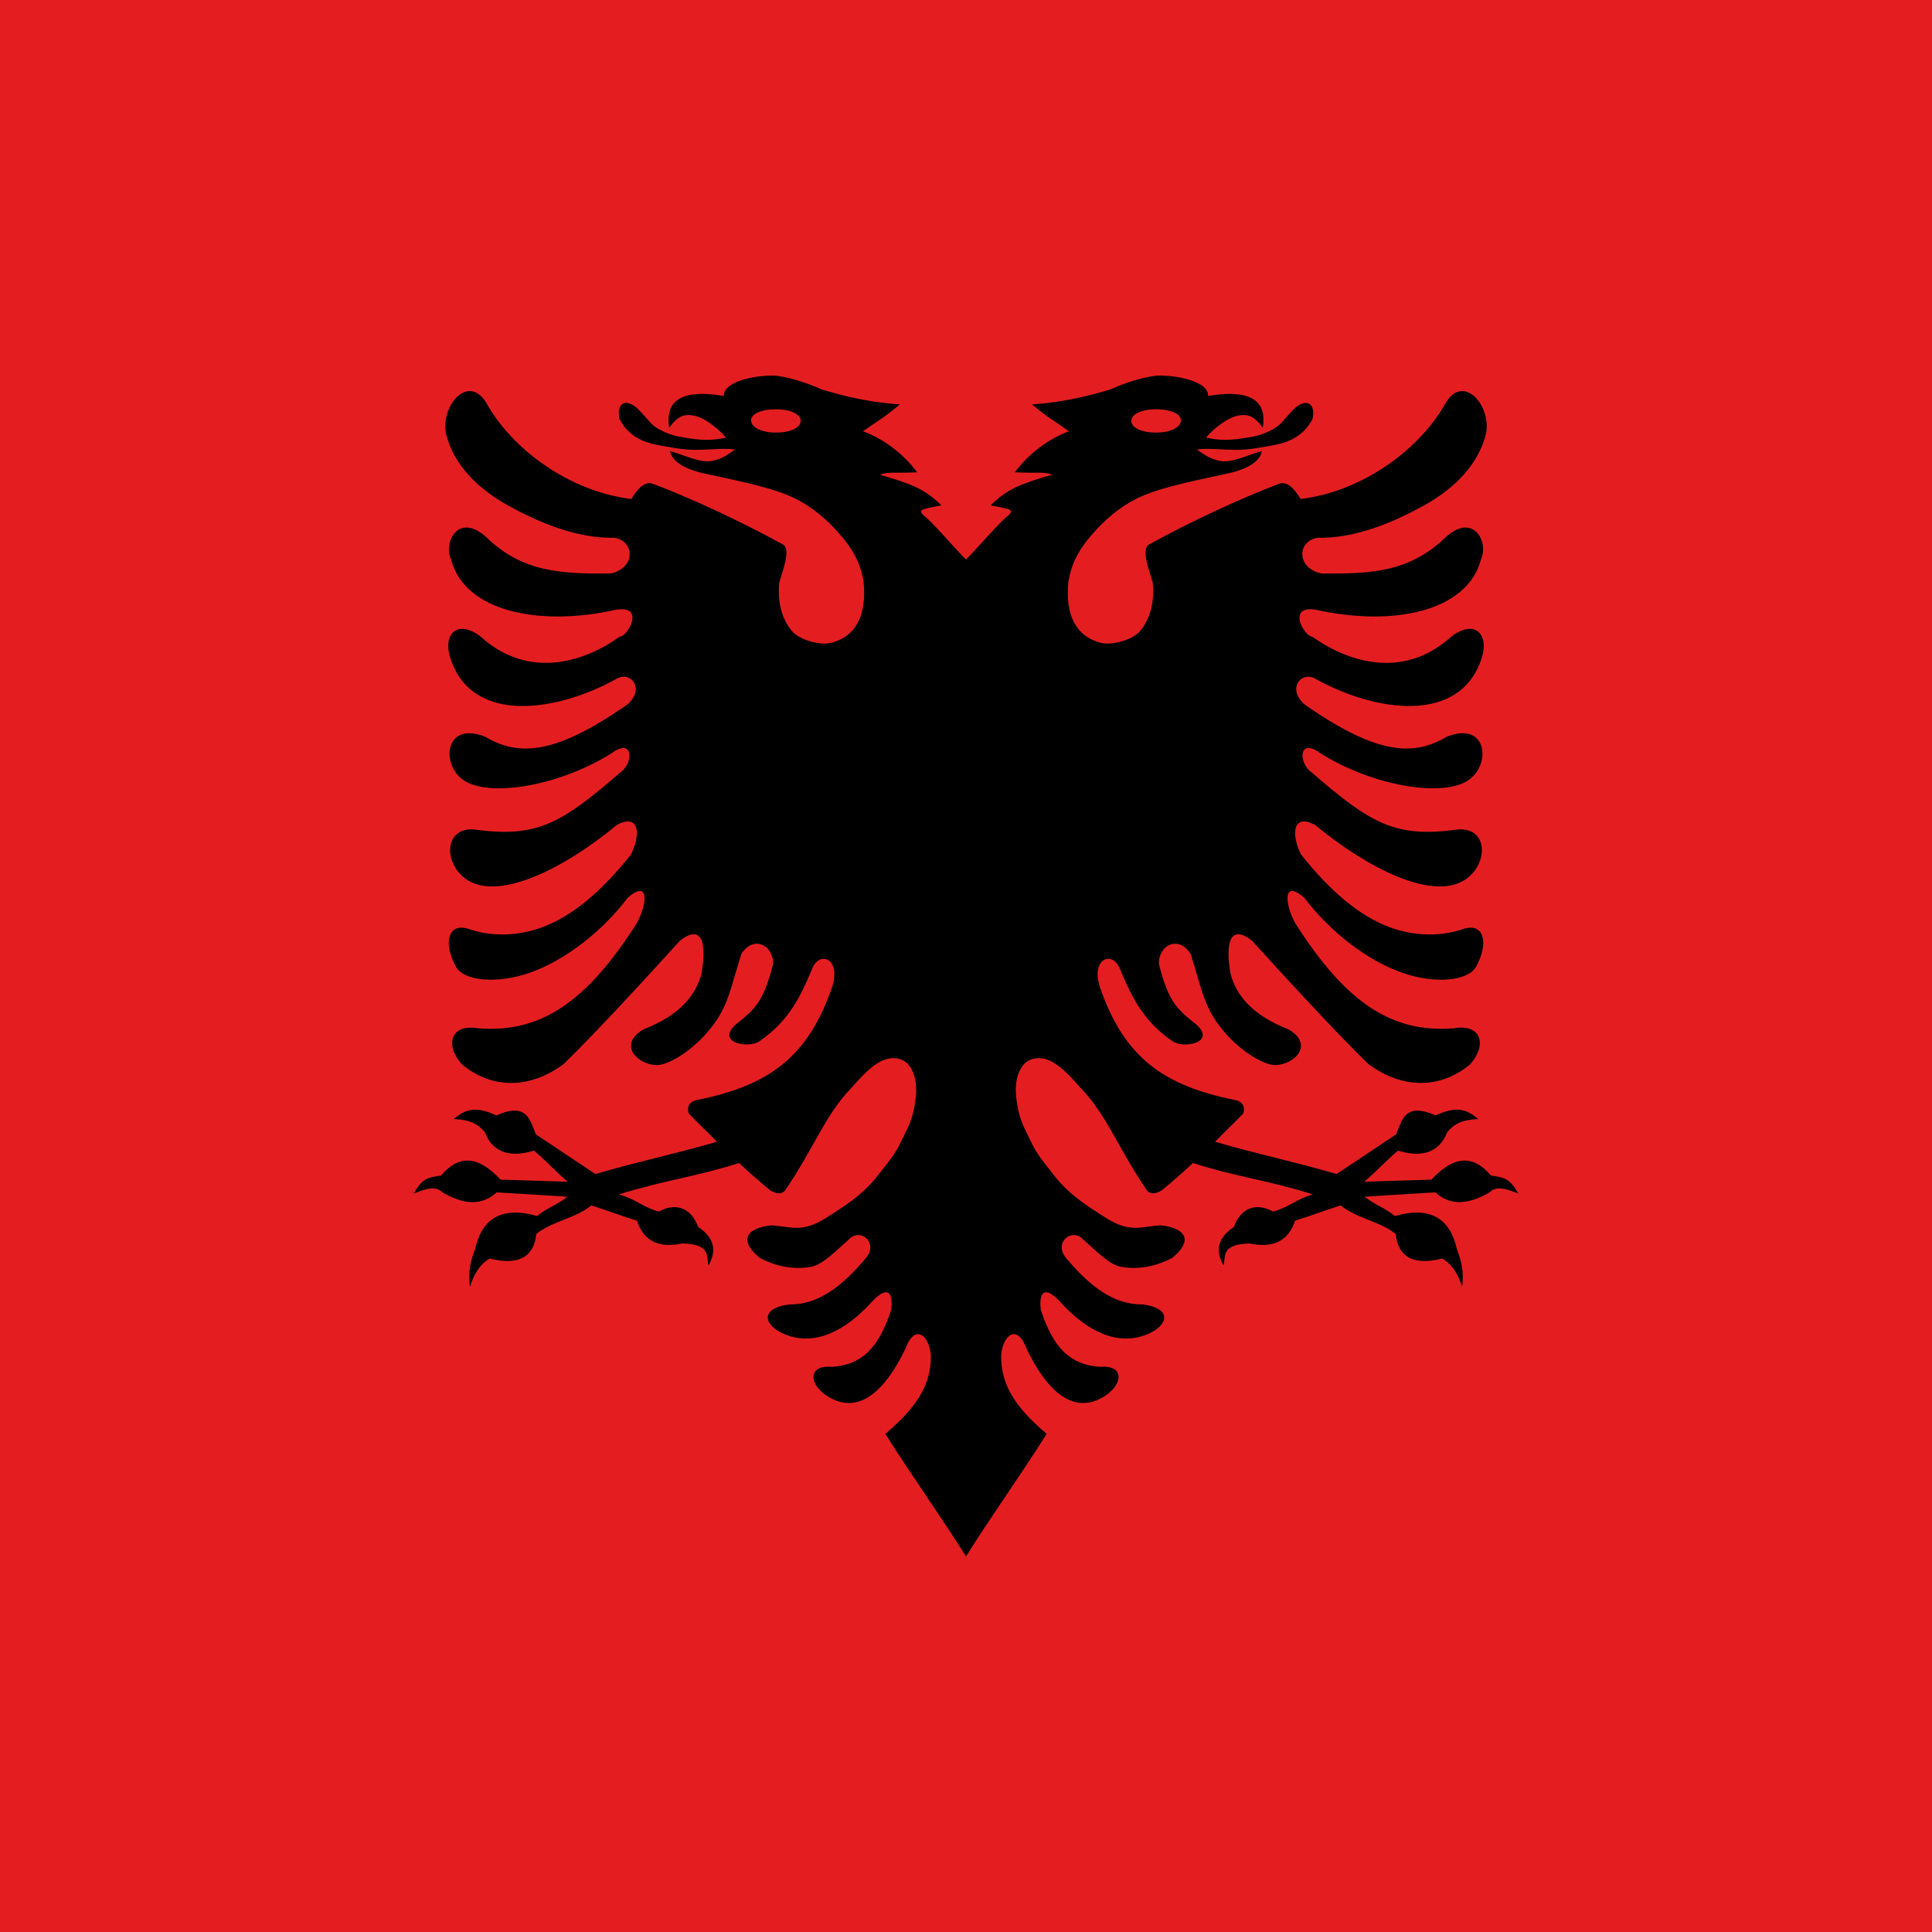
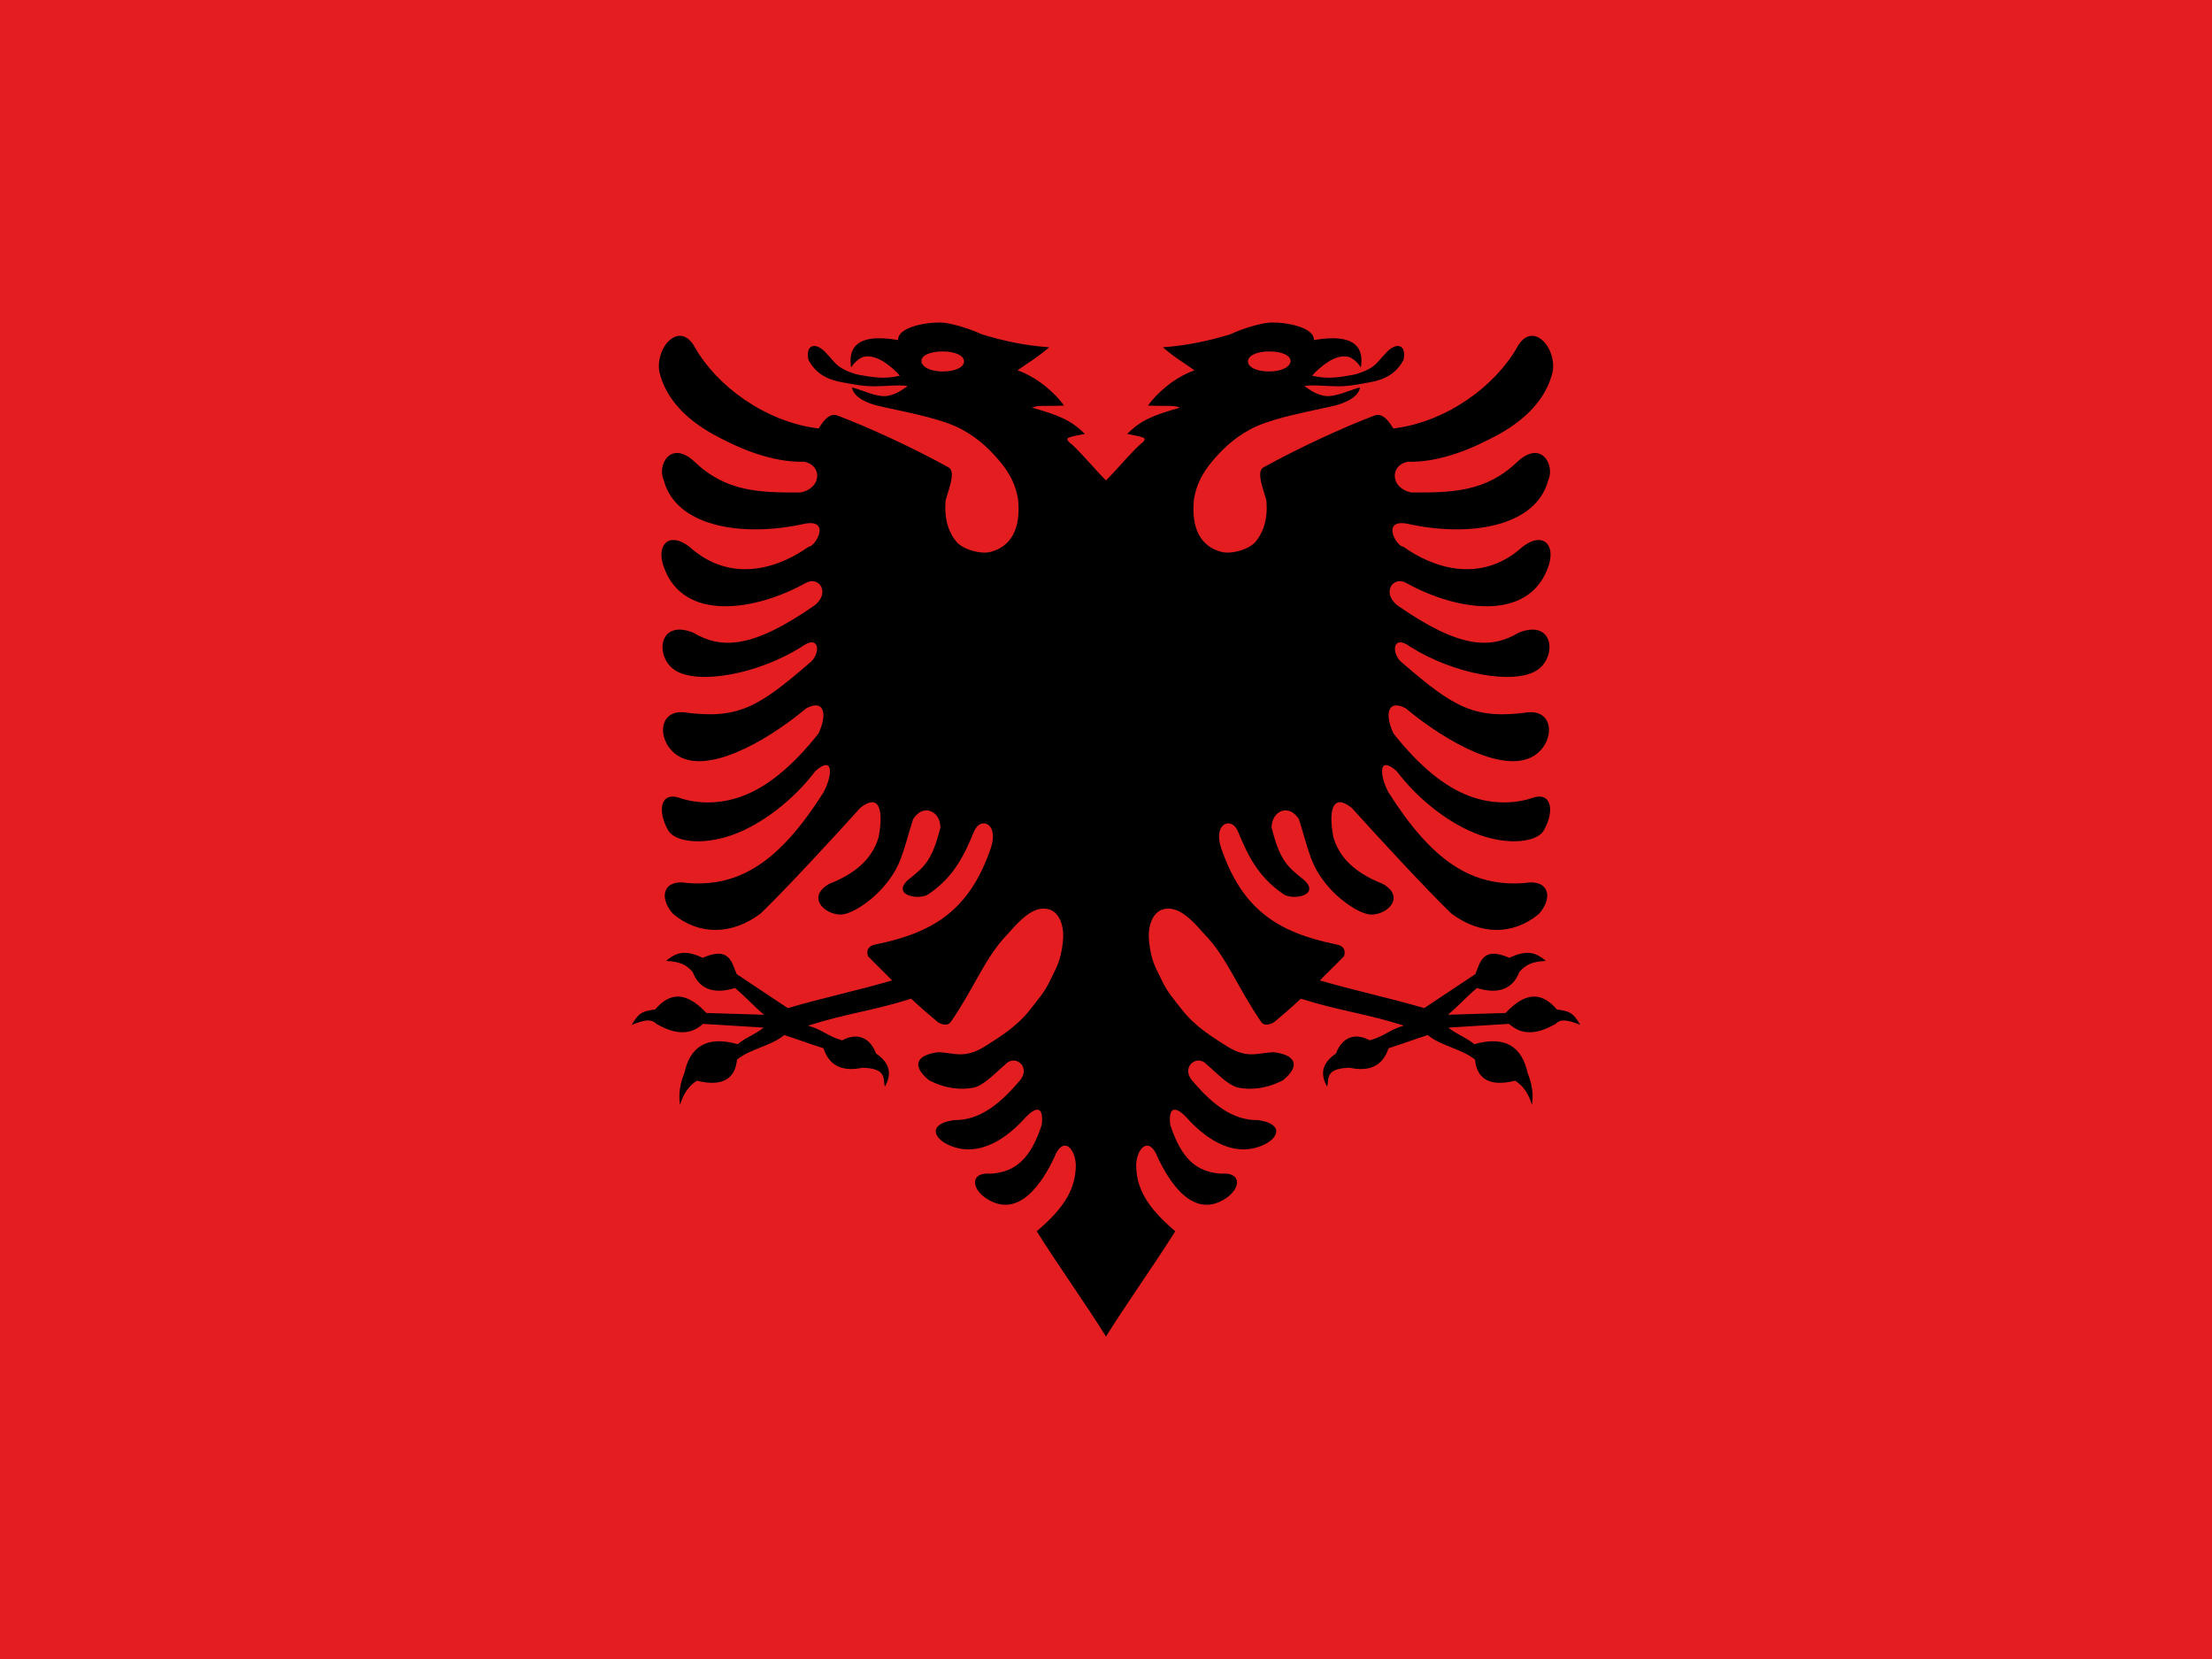
- <svg xmlns="http://www.w3.org/2000/svg" xmlns:xlink="http://www.w3.org/1999/xlink" height="512" width="512">
-   <path fill="#e41e20" d="M0 0h512v512H0z" />
-   <path id="a" d="M204.896 99.537c-4.978-.084-13.24 1.587-13.056 5.408-13.867-2.376-15.31 3.35-14.496 8.448 1.32-2.023 2.926-3.12 4.16-3.328 1.85-.307 3.784.29 5.76 1.504 1.976 1.213 4.153 3.17 5.12 4.383-4.894 1.17-8.675.415-12.512-.256-1.89-.33-4.538-1.395-6.112-2.496-1.573-1.1-2.07-2.137-4.544-4.67-2.918-2.99-6.023-2.148-5.056 2.495 2.238 4.312 5.977 6.235 10.688 7.008 2.267.372 5.645 1.18 9.472 1.184 3.828.004 8.126-.553 10.464-.064-1.404.882-2.994 2.402-6.144 3.008-3.203.617-8.072-1.904-11.04-2.59.377 2.496 3.527 4.83 9.728 6.047 10.19 2.22 18.658 3.905 24.256 6.944 5.598 3.04 9.128 6.844 11.648 9.825 5.017 5.932 5.28 10.486 5.6 11.488 1.032 9.478-2.272 14.81-8.416 16.448-3.07.82-8.527-.723-10.528-3.07-2-2.35-3.946-6.385-3.392-12.705.54-2.48 3.375-8.938.96-10.272-11.122-6.147-24.628-12.364-34.4-16.064-2.67-1.012-4.87 2.618-5.728 4.03-16.6-2.02-31.566-13.254-38.304-25.215-4.588-8.146-12.15.017-10.88 7.712 2.053 8.59 8.597 14.8 16.448 19.2 8.06 4.437 18.13 8.803 28.32 8.576 5.49 1.04 5.436 8.14-1.152 9.472-12.882.082-23.16-.24-32.864-9.6-7.36-6.72-11.503 1.287-9.376 5.824 3.606 13.985 23.56 17.902 43.744 13.375 7.817-1.294 3.136 7.082.928 7.168-8.434 6.048-23.534 11.965-36.832-.064-6.085-4.66-10.2-.744-7.936 5.983 5.9 17.54 28.47 13.855 43.968 5.216 3.99-2.224 7.61 2.95 2.752 6.88-19.272 13.465-28.907 13.618-37.6 8.447-10.882-4.292-11.84 7.78-5.376 11.744 7.185 4.41 25.467 1.104 38.88-7.327 5.75-4.275 6.01 2.41 2.368 5.056-15.917 13.755-22.19 17.378-38.784 15.135-8.228-.64-8.104 9.503-1.632 13.472 8.837 5.42 26.095-3.576 39.488-14.688 5.638-3.013 6.564 1.927 3.776 7.775C159.08 236.71 151.4 242.798 144 245.617c-7.4 2.82-14.515 2.37-19.552.64-6.144-2.11-6.914 4.274-3.52 10.08 2.047 3.5 10.527 4.62 19.68 1.376 9.154-3.245 18.98-10.857 25.728-19.776 5.87-5.14 5.14 1.765 2.464 6.624-13.51 21.36-25.868 29.283-42.144 27.937-7.216-1.226-8.855 4.386-4.256 9.568 8.077 6.698 18.176 6.488 27.008-.128 7.853-7.57 22.874-23.873 30.752-32.61 5.552-4.424 7.325-.06 5.696 8.93-1.48 5.148-5.19 10.57-15.296 14.527-6.904 3.94-1.72 9.372 3.456 9.472 2.848.056 8.632-3.273 13.056-8.255 5.82-6.554 6.167-10.954 9.376-21.15 3.032-4.972 8.448-2.652 8.448 2.56-2.597 10.213-4.83 12.045-10.08 16.223-5.022 4.715 3.498 6.287 6.368 4.352 8.305-5.598 11.337-12.84 14.112-19.424 2.003-4.753 7.814-2.448 5.12 5.313-6.437 18.547-17.014 25.85-35.52 29.6-1.875.333-3.02 1.44-2.368 3.616 2.484 2.577 4.973 4.917 7.456 7.487-11.443 3.33-20.74 5.203-32.192 8.544-5.618-3.683-10.157-6.808-15.776-10.495-1.48-3.463-2.172-8.75-10.464-5.024-5.618-2.594-8.21-1.642-11.328.96 4.5.17 6.46 1.374 8.224 3.425 2.304 6.068 7.618 6.655 13.056 4.928 3.538 2.98 5.423 5.267 8.96 8.256-6.604-.227-11.205-.344-17.792-.545-6.288-6.75-11.307-6.382-15.808-1.088-3.43.527-4.884.6-7.232 4.768 3.692-1.515 6.014-1.97 7.616-.32 6.686 3.876 11.053 3.01 14.368 0 6.45.395 12.262.73 18.72 1.152-2.372 2.017-5.628 3.086-8 5.12-9.687-2.77-14.743.96-16.448 8.865-1.298 3.19-1.906 6.475-1.344 9.888.938-3.122 2.445-5.806 5.216-7.488 8.635 2.193 11.88-1.332 12.352-6.496 4.162-3.396 10.438-4.145 14.592-7.584 4.857 1.554 7.205 2.517 12.096 4.064 1.74 5.284 5.674 7.377 12.064 6.016 7.606.238 6.264 3.36 6.88 5.856 2.022-3.586 1.965-7.072-2.72-10.24-1.704-4.63-5.48-6.738-10.432-4.064-4.66-1.323-5.885-3.225-10.528-4.544 11.744-3.743 20.074-4.586 31.808-8.32 2.938 2.77 5.265 4.76 8.224 7.232 1.56.93 3.052 1.165 3.968 0 7.353-10.643 10.637-20.023 17.472-27.04 2.61-2.904 5.91-6.822 9.568-7.776 1.83-.478 4.072-.187 5.504 1.376 1.432 1.562 2.557 4.44 2.08 8.736-.684 6.165-2.174 8.112-3.904 11.808-1.73 3.696-3.843 5.97-6.016 8.8-4.345 5.66-10.078 8.955-13.472 11.168-6.786 4.425-9.657 2.488-14.912 2.207-6.792.764-8.6 4.072-3.04 8.64 5.197 2.705 9.868 3.04 13.664 2.337 3.26-.602 7.074-4.81 9.792-7.072 3.06-3.534 8.132.658 4.672 4.768-6.286 7.47-12.568 12.395-20.32 12.288-8.145 1.098-6.622 5.674-1.216 7.905 9.73 4.016 18.514-3.505 22.976-8.448 3.443-3.766 5.89-3.913 5.28 1.92-3.418 10.562-8.088 14.64-15.712 15.168-6.183-.574-6.25 4.2-1.728 7.424 10.302 7.13 17.763-5.013 21.248-12.353 2.484-6.62 6.294-3.472 6.688 1.984.052 7.292-3.242 13.244-12.064 20.705 6.75 10.754 14.618 21.692 21.376 32.48l20.485-228.153-20.48-36.047c-2.133-1.97-9.346-10.468-11.23-11.648-.69-.734-1.107-1.253-.097-1.632.976-.366 3.262-.776 4.8-1.056-4.344-4.352-8.066-5.747-16.29-8.128 2.005-.854 3.954-.357 9.857-.64-2.343-3.327-7.577-8.422-14.336-10.88 4.463-3.173 5.332-3.386 9.76-7.104-7.667-.544-14.214-2.005-20.8-4-4.165-1.948-9.95-3.6-12.77-3.648zm.737 8.928c4.05 0 6.56 1.39 6.56 3.072 0 1.713-2.51 3.104-6.56 3.104-4.035 0-6.592-1.517-6.592-3.23 0-1.684 2.558-2.945 6.593-2.945z" />
-   <use height="100%" width="100%" xlink:href="#a" transform="matrix(-1 0 0 1 512 0)" />
+ <svg xmlns="http://www.w3.org/2000/svg" xmlns:xlink="http://www.w3.org/1999/xlink" height="480" width="640">
+   <path fill="#e41e20" d="M0 0h640v480H0z" />
+   <path id="a" d="M272.09 93.316c-4.667-.08-12.413 1.488-12.24 5.07-13-2.228-14.354 3.142-13.59 7.92 1.237-1.896 2.743-2.926 3.9-3.12 1.734-.288 3.548.272 5.4 1.41 1.853 1.138 3.894 2.974 4.8 4.11-4.588 1.097-8.133.39-11.73-.24-1.773-.31-4.254-1.308-5.73-2.34-1.475-1.033-1.94-2.004-4.26-4.38-2.735-2.8-5.647-2.013-4.74 2.34 2.098 4.042 5.603 5.845 10.02 6.57 2.126.35 5.292 1.106 8.88 1.11 3.59.004 7.618-.52 9.81-.06-1.317.827-2.807 2.252-5.76 2.82-3.002.577-7.567-1.786-10.35-2.43.354 2.34 3.307 4.53 9.12 5.67 9.554 2.08 17.492 3.66 22.74 6.51 5.248 2.85 8.557 6.415 10.92 9.21 4.703 5.56 4.95 9.83 5.25 10.77.968 8.885-2.13 13.884-7.89 15.42-2.88.768-7.994-.678-9.87-2.88-1.875-2.2-3.7-5.985-3.18-11.91.506-2.325 3.164-8.38.9-9.63-10.427-5.763-23.09-11.59-32.25-15.06-2.503-.948-4.566 2.455-5.37 3.78-15.562-1.895-29.594-12.426-35.91-23.64-4.3-7.637-11.39.016-10.2 7.23 1.925 8.052 8.06 13.874 15.42 18 7.555 4.16 16.998 8.253 26.55 8.04 5.147.974 5.096 7.632-1.08 8.88-12.077.077-21.712-.225-30.81-9-6.9-6.3-10.784 1.207-8.79 5.46 3.38 13.112 22.086 16.784 41.01 12.54 7.328-1.213 2.94 6.64.87 6.72-7.907 5.67-22.063 11.217-34.53-.06-5.705-4.368-9.562-.696-7.44 5.61 5.532 16.442 26.692 12.99 41.22 4.89 3.74-2.084 7.133 2.765 2.58 6.45-18.067 12.624-27.1 12.768-35.25 7.92-10.202-4.024-11.1 7.293-5.04 11.01 6.736 4.132 23.876 1.034 36.45-6.87 5.39-4.008 5.635 2.26 2.22 4.74-14.922 12.896-20.804 16.292-36.36 14.19-7.713-.6-7.598 8.91-1.53 12.63 8.285 5.08 24.464-3.353 37.02-13.77 5.285-2.824 6.153 1.807 3.54 7.29-7.672 9.68-14.873 15.387-21.81 18.03-6.936 2.643-13.608 2.222-18.33.6-5.76-1.98-6.482 4.007-3.3 9.45 1.92 3.28 9.87 4.332 18.45 1.29 8.582-3.043 17.795-10.18 24.12-18.54 5.504-4.82 4.82 1.654 2.31 6.21-12.666 20.024-24.25 27.452-39.51 26.19-6.765-1.15-8.302 4.112-3.99 8.97 7.572 6.28 17.04 6.082 25.32-.12 7.362-7.098 21.445-22.38 28.83-30.57 5.205-4.15 6.867-.06 5.34 8.37-1.388 4.826-4.865 9.91-14.34 13.62-6.472 3.694-1.612 8.785 3.24 8.88 2.67.05 8.092-3.07 12.24-7.74 5.457-6.145 5.782-10.27 8.79-19.83 2.843-4.66 7.92-2.486 7.92 2.4-2.435 9.576-4.527 11.293-9.45 15.21-4.708 4.42 3.28 5.894 5.97 4.08 7.786-5.25 10.63-12.037 13.23-18.21 1.878-4.456 7.325-2.296 4.8 4.98-6.034 17.388-15.95 24.234-33.3 27.75-1.758.312-2.83 1.35-2.22 3.39 2.33 2.417 4.662 4.61 6.99 7.02-10.728 3.123-19.444 4.878-30.18 8.01-5.267-3.453-9.522-6.383-14.79-9.84-1.39-3.247-2.036-8.203-9.81-4.71-5.267-2.433-7.697-1.54-10.62.9 4.22.157 6.056 1.287 7.71 3.21 2.16 5.69 7.14 6.24 12.24 4.62 3.317 2.794 5.084 4.938 8.4 7.74-6.19-.212-10.504-.322-16.68-.51-5.895-6.33-10.6-5.983-14.82-1.02-3.216.494-4.58.564-6.78 4.47 3.46-1.42 5.64-1.846 7.14-.3 6.268 3.634 10.362 2.823 13.47 0 6.047.37 11.496.683 17.55 1.08-2.224 1.89-5.276 2.893-7.5 4.8-9.082-2.598-13.822.9-15.42 8.31-1.217 2.992-1.787 6.07-1.26 9.27.88-2.926 2.293-5.442 4.89-7.02 8.095 2.057 11.14-1.248 11.58-6.09 3.902-3.183 9.786-3.885 13.68-7.11 4.553 1.458 6.755 2.36 11.34 3.81 1.63 4.955 5.32 6.916 11.31 5.64 7.13.224 5.872 3.15 6.45 5.49 1.895-3.36 1.842-6.63-2.55-9.6-1.598-4.34-5.138-6.316-9.78-3.81-4.37-1.24-5.517-3.023-9.87-4.26 11.01-3.51 18.82-4.298 29.82-7.8 2.754 2.598 4.936 4.463 7.71 6.78 1.462.873 2.862 1.093 3.72 0 6.894-9.977 9.973-18.77 16.38-25.35 2.448-2.722 5.54-6.394 8.97-7.29 1.715-.447 3.818-.174 5.16 1.29 1.343 1.465 2.398 4.164 1.95 8.19-.642 5.78-2.038 7.605-3.66 11.07-1.62 3.466-3.603 5.597-5.64 8.25-4.073 5.307-9.448 8.396-12.63 10.47-6.362 4.15-9.053 2.333-13.98 2.07-6.367.715-8.06 3.816-2.85 8.1 4.872 2.535 9.25 2.848 12.81 2.19 3.056-.565 6.632-4.51 9.18-6.63 2.868-3.313 7.624.616 4.38 4.47-5.893 7.003-11.783 11.62-19.05 11.52-7.636 1.028-6.208 5.32-1.14 7.41 9.12 3.765 17.357-3.286 21.54-7.92 3.228-3.53 5.52-3.67 4.95 1.8-3.204 9.9-7.583 13.726-14.73 14.22-5.797-.538-5.86 3.937-1.62 6.96 9.658 6.685 16.652-4.7 19.92-11.58 2.33-6.207 5.9-3.255 6.27 1.86.05 6.835-3.04 12.415-11.31 19.41 6.328 10.082 13.705 20.336 20.04 30.45l19.205-213.893-19.2-33.794c-2-1.847-8.763-9.815-10.53-10.92-.644-.69-1.036-1.176-.09-1.53.916-.344 3.06-.73 4.5-.99-4.072-4.08-7.56-5.388-15.27-7.62 1.88-.8 3.706-.335 9.24-.6-2.197-3.12-7.104-7.896-13.44-10.2 4.184-2.976 5-3.175 9.15-6.66-7.187-.51-13.325-1.88-19.5-3.75-3.904-1.827-9.327-3.377-11.97-3.42zm.69 8.37c3.8 0 6.15 1.302 6.15 2.88 0 1.606-2.35 2.91-6.15 2.91-3.782 0-6.18-1.423-6.18-3.03 0-1.578 2.398-2.76 6.18-2.76z" />
+   <use height="100%" width="100%" xlink:href="#a" transform="matrix(-1 0 0 1 640 0)" />
</svg>
